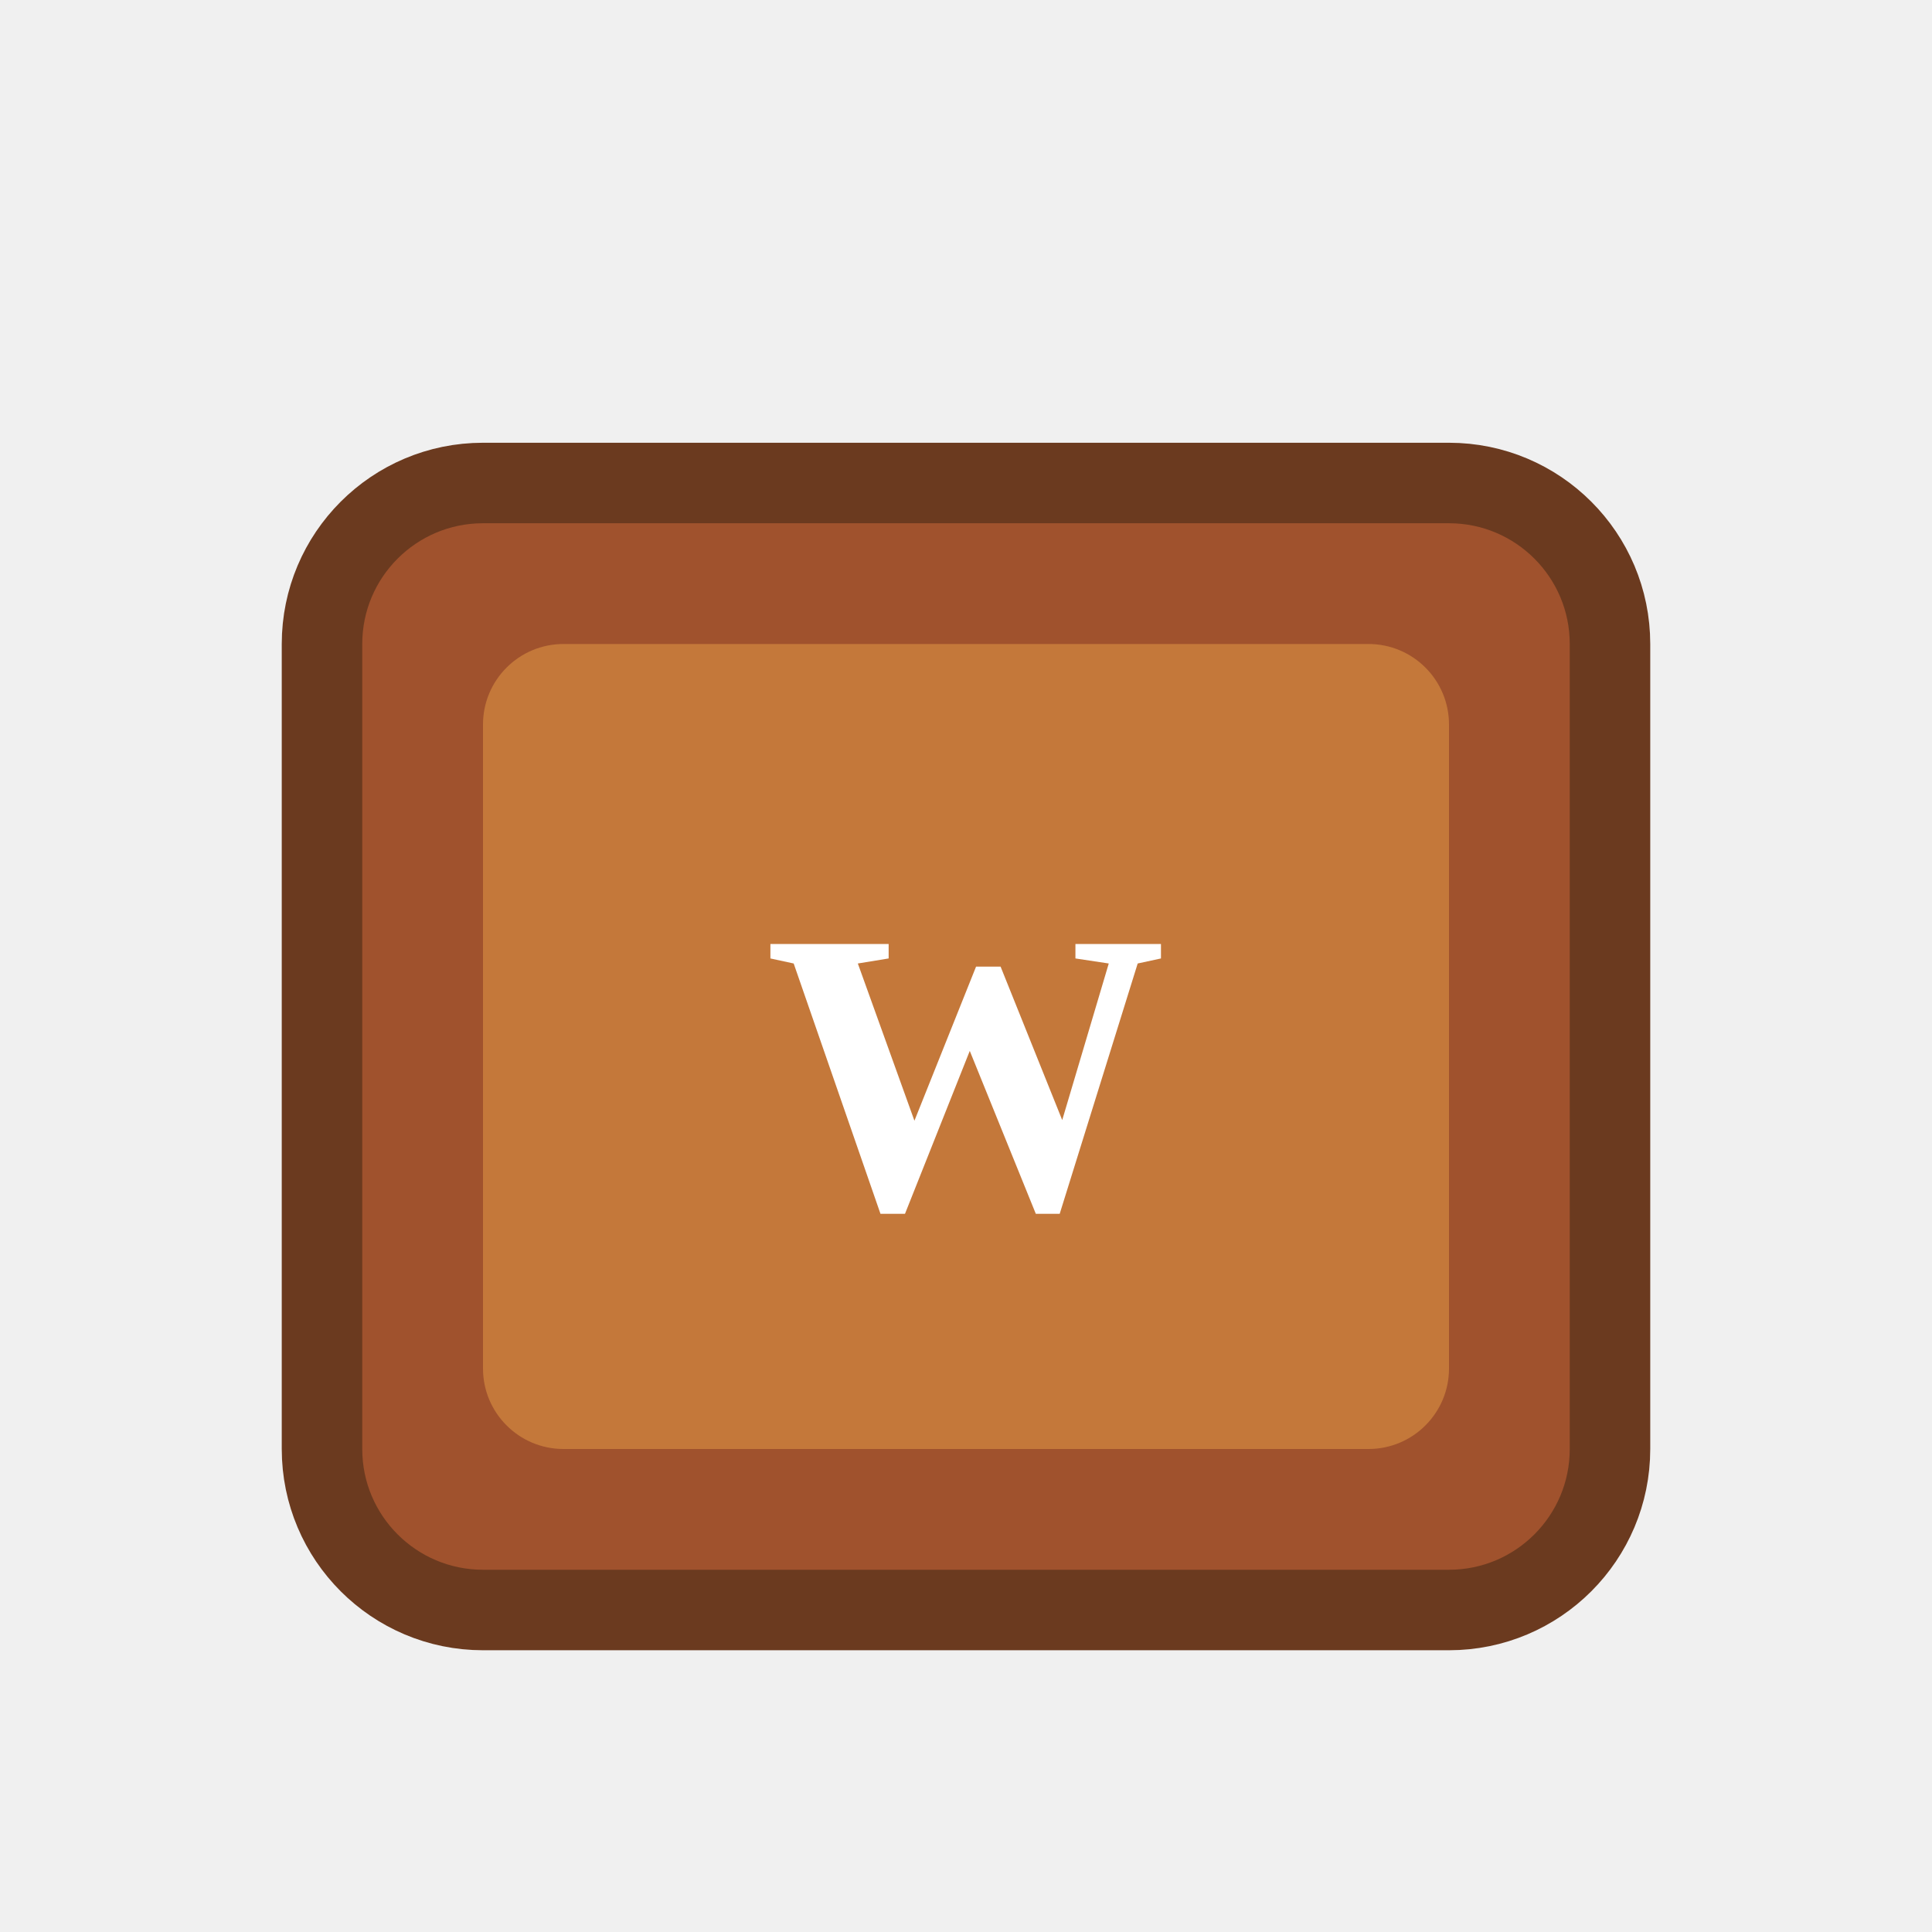
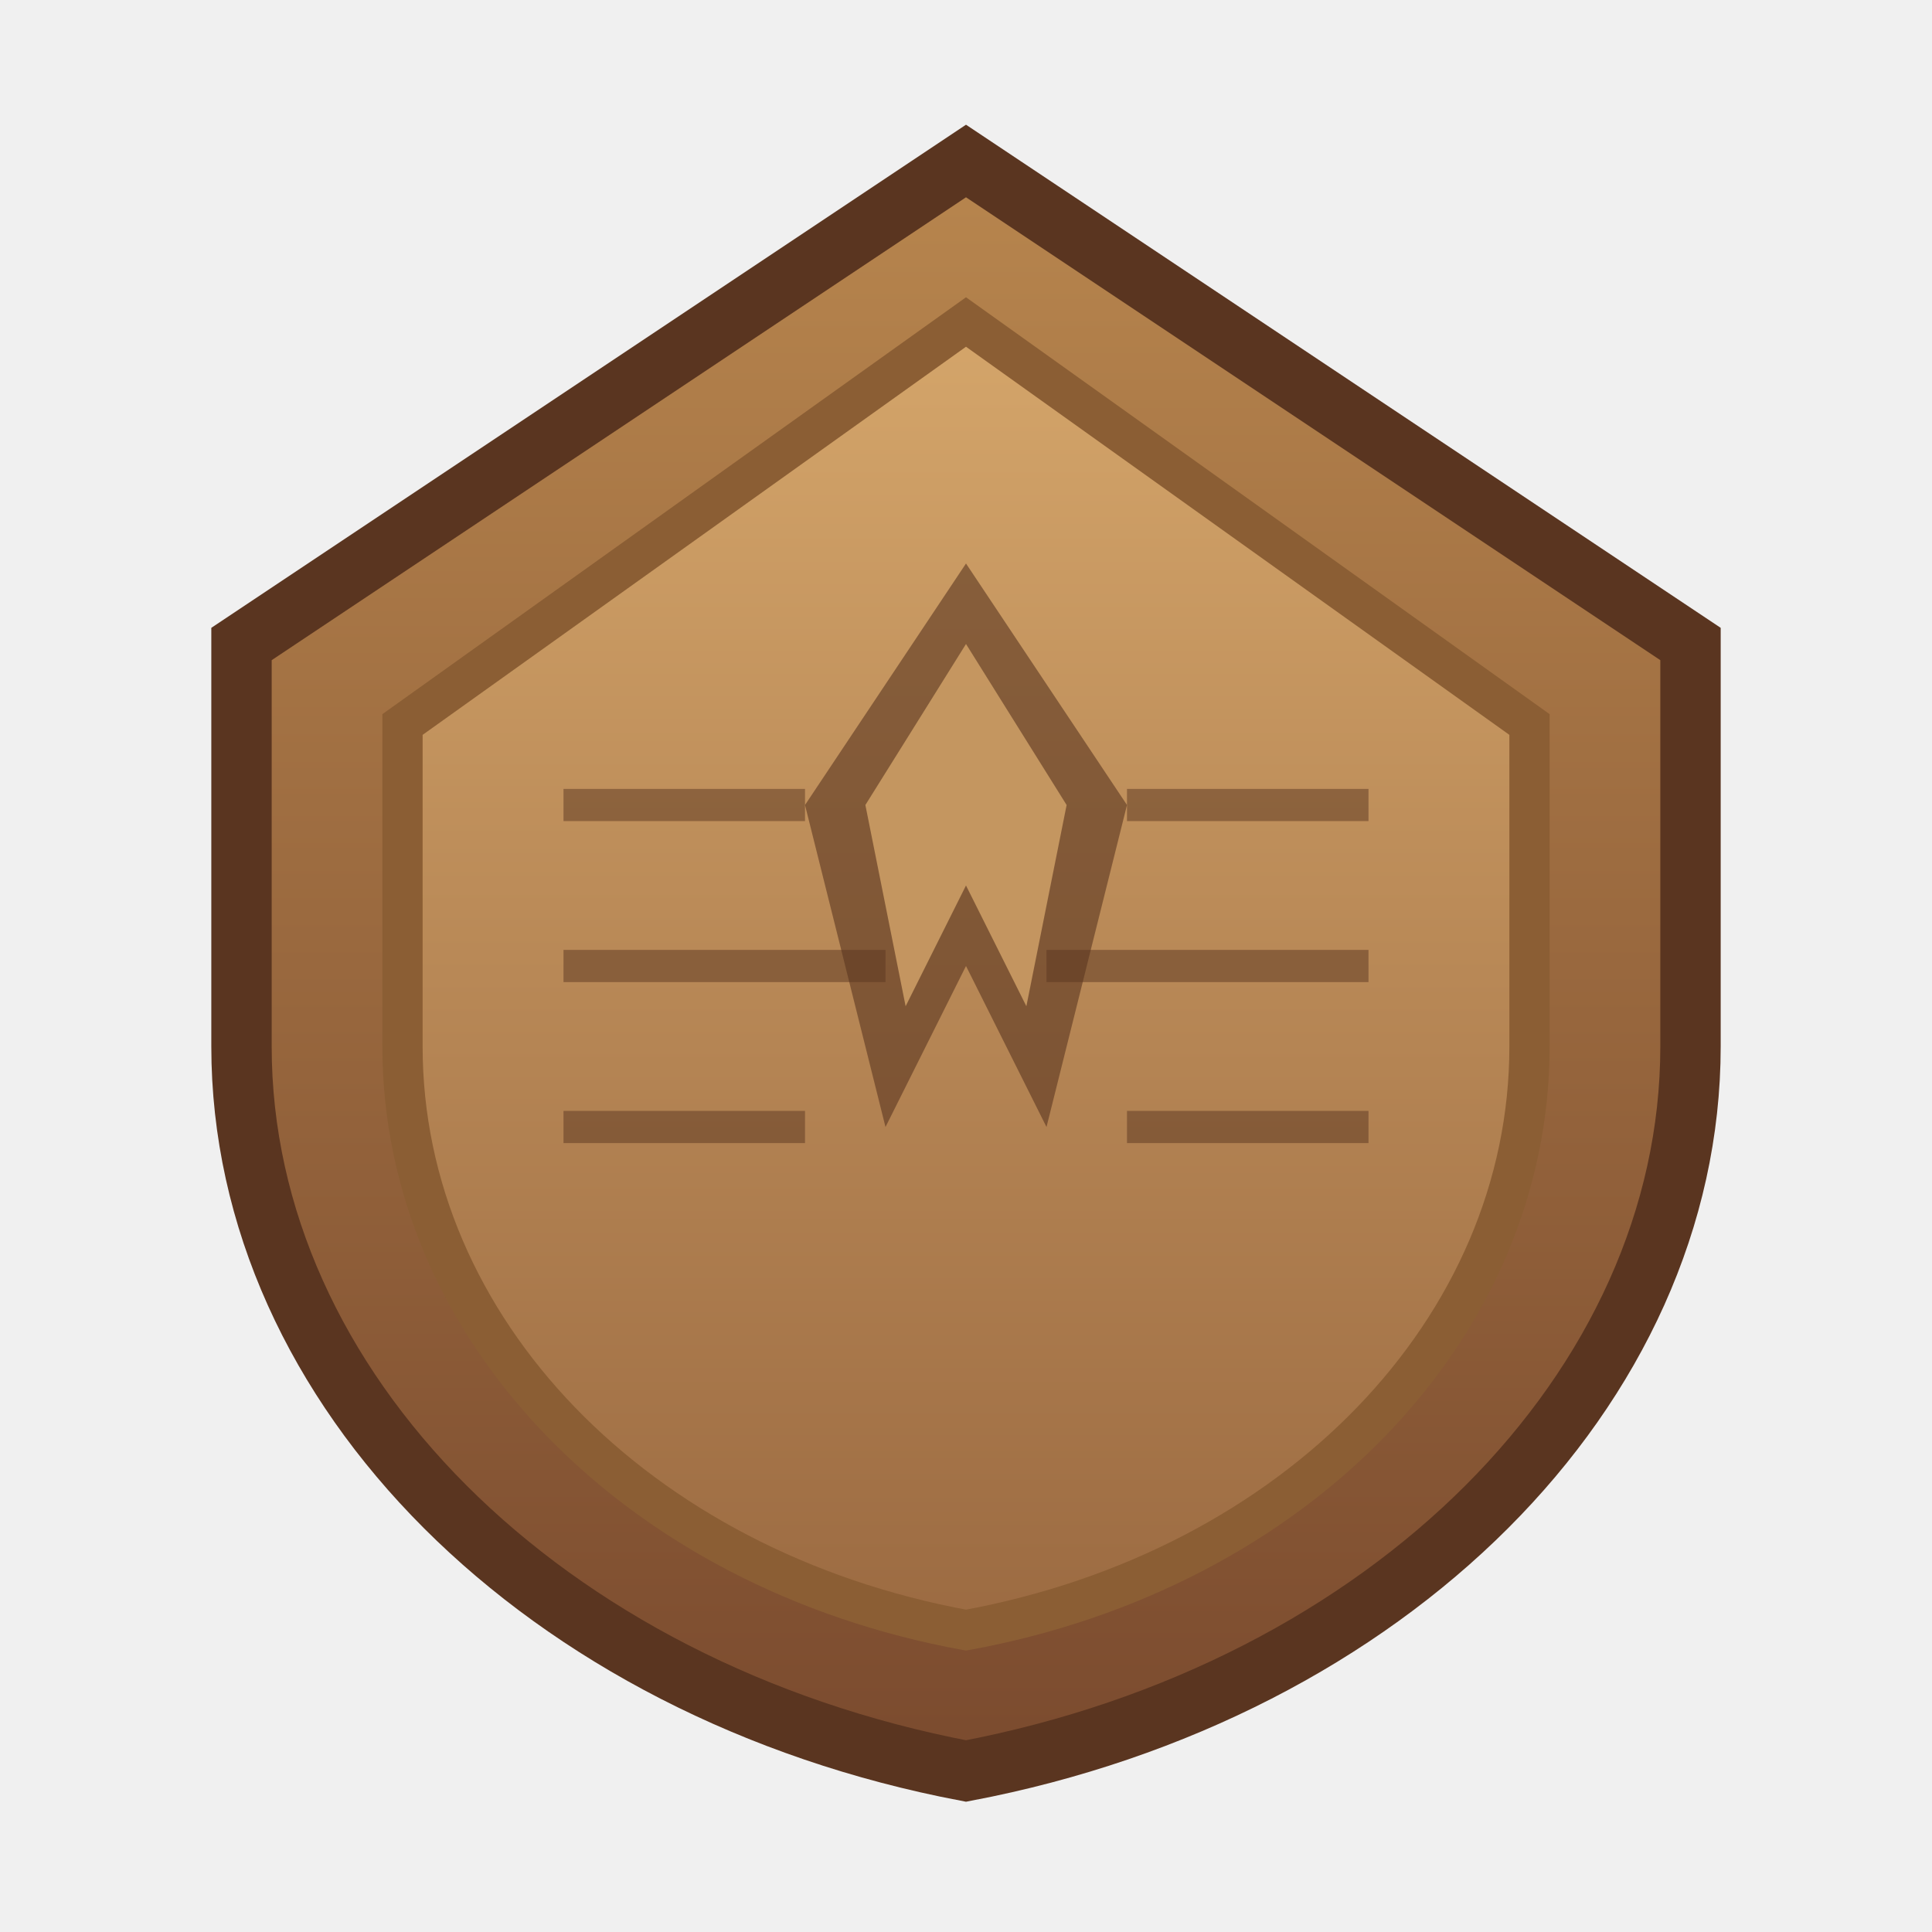
<svg xmlns="http://www.w3.org/2000/svg" viewBox="0 0 48 48" width="48" height="48">
-   <rect x="8" y="12" width="32" height="28" rx="4" fill="#a0522d" stroke="#6b3a1f" stroke-width="2" />
-   <rect x="12" y="16" width="24" height="20" rx="2" fill="#c4783a" />
-   <text x="24" y="30" text-anchor="middle" font-size="10" font-weight="bold" fill="white">W</text>
+   <defs>
+     <linearGradient id="w1" x1="0" y1="0" x2="0" y2="1">
+       <stop offset="0%" stop-color="#b8864e" />
+       <stop offset="100%" stop-color="#7a4a2e" />
+     </linearGradient>
+     <linearGradient id="w2" x1="0" y1="0" x2="0" y2="1">
+       <stop offset="0%" stop-color="#d4a56a" />
+       <stop offset="100%" stop-color="#9c6b42" />
+     </linearGradient>
+   </defs>
+   <path d="M24 4L6 16v10c0 8.5 7.5 16 18 18 10.5-2 18-9.5 18-18V16z" fill="url(#w1)" stroke="#5a3520" stroke-width="1.5" />
+   <path d="M24 8L10 18v8c0 7 5.8 13 14 14.5 8.2-1.5 14-7.5 14-14.5v-8z" fill="url(#w2)" stroke="#8b5e34" stroke-width="1" />
+   <path d="M24 14l-4 6 2 8 2-4 2 4 2-8z" fill="#5a3520" opacity="0.6" />
+   <path d="M24 16l-2.5 4 1 5 1.5-3 1.5 3 1-5z" fill="#d4a56a" opacity="0.8" />
+   <line x1="14" y1="20" x2="20" y2="20" stroke="#5a3520" stroke-width="0.8" opacity="0.5" />
+   <line x1="14" y1="24" x2="22" y2="24" stroke="#5a3520" stroke-width="0.8" opacity="0.5" />
+   <line x1="14" y1="28" x2="20" y2="28" stroke="#5a3520" stroke-width="0.8" opacity="0.5" />
+   <line x1="28" y1="20" x2="34" y2="20" stroke="#5a3520" stroke-width="0.8" opacity="0.5" />
+   <line x1="26" y1="24" x2="34" y2="24" stroke="#5a3520" stroke-width="0.8" opacity="0.5" />
+   <line x1="28" y1="28" x2="34" y2="28" stroke="#5a3520" stroke-width="0.8" opacity="0.5" />
</svg>
